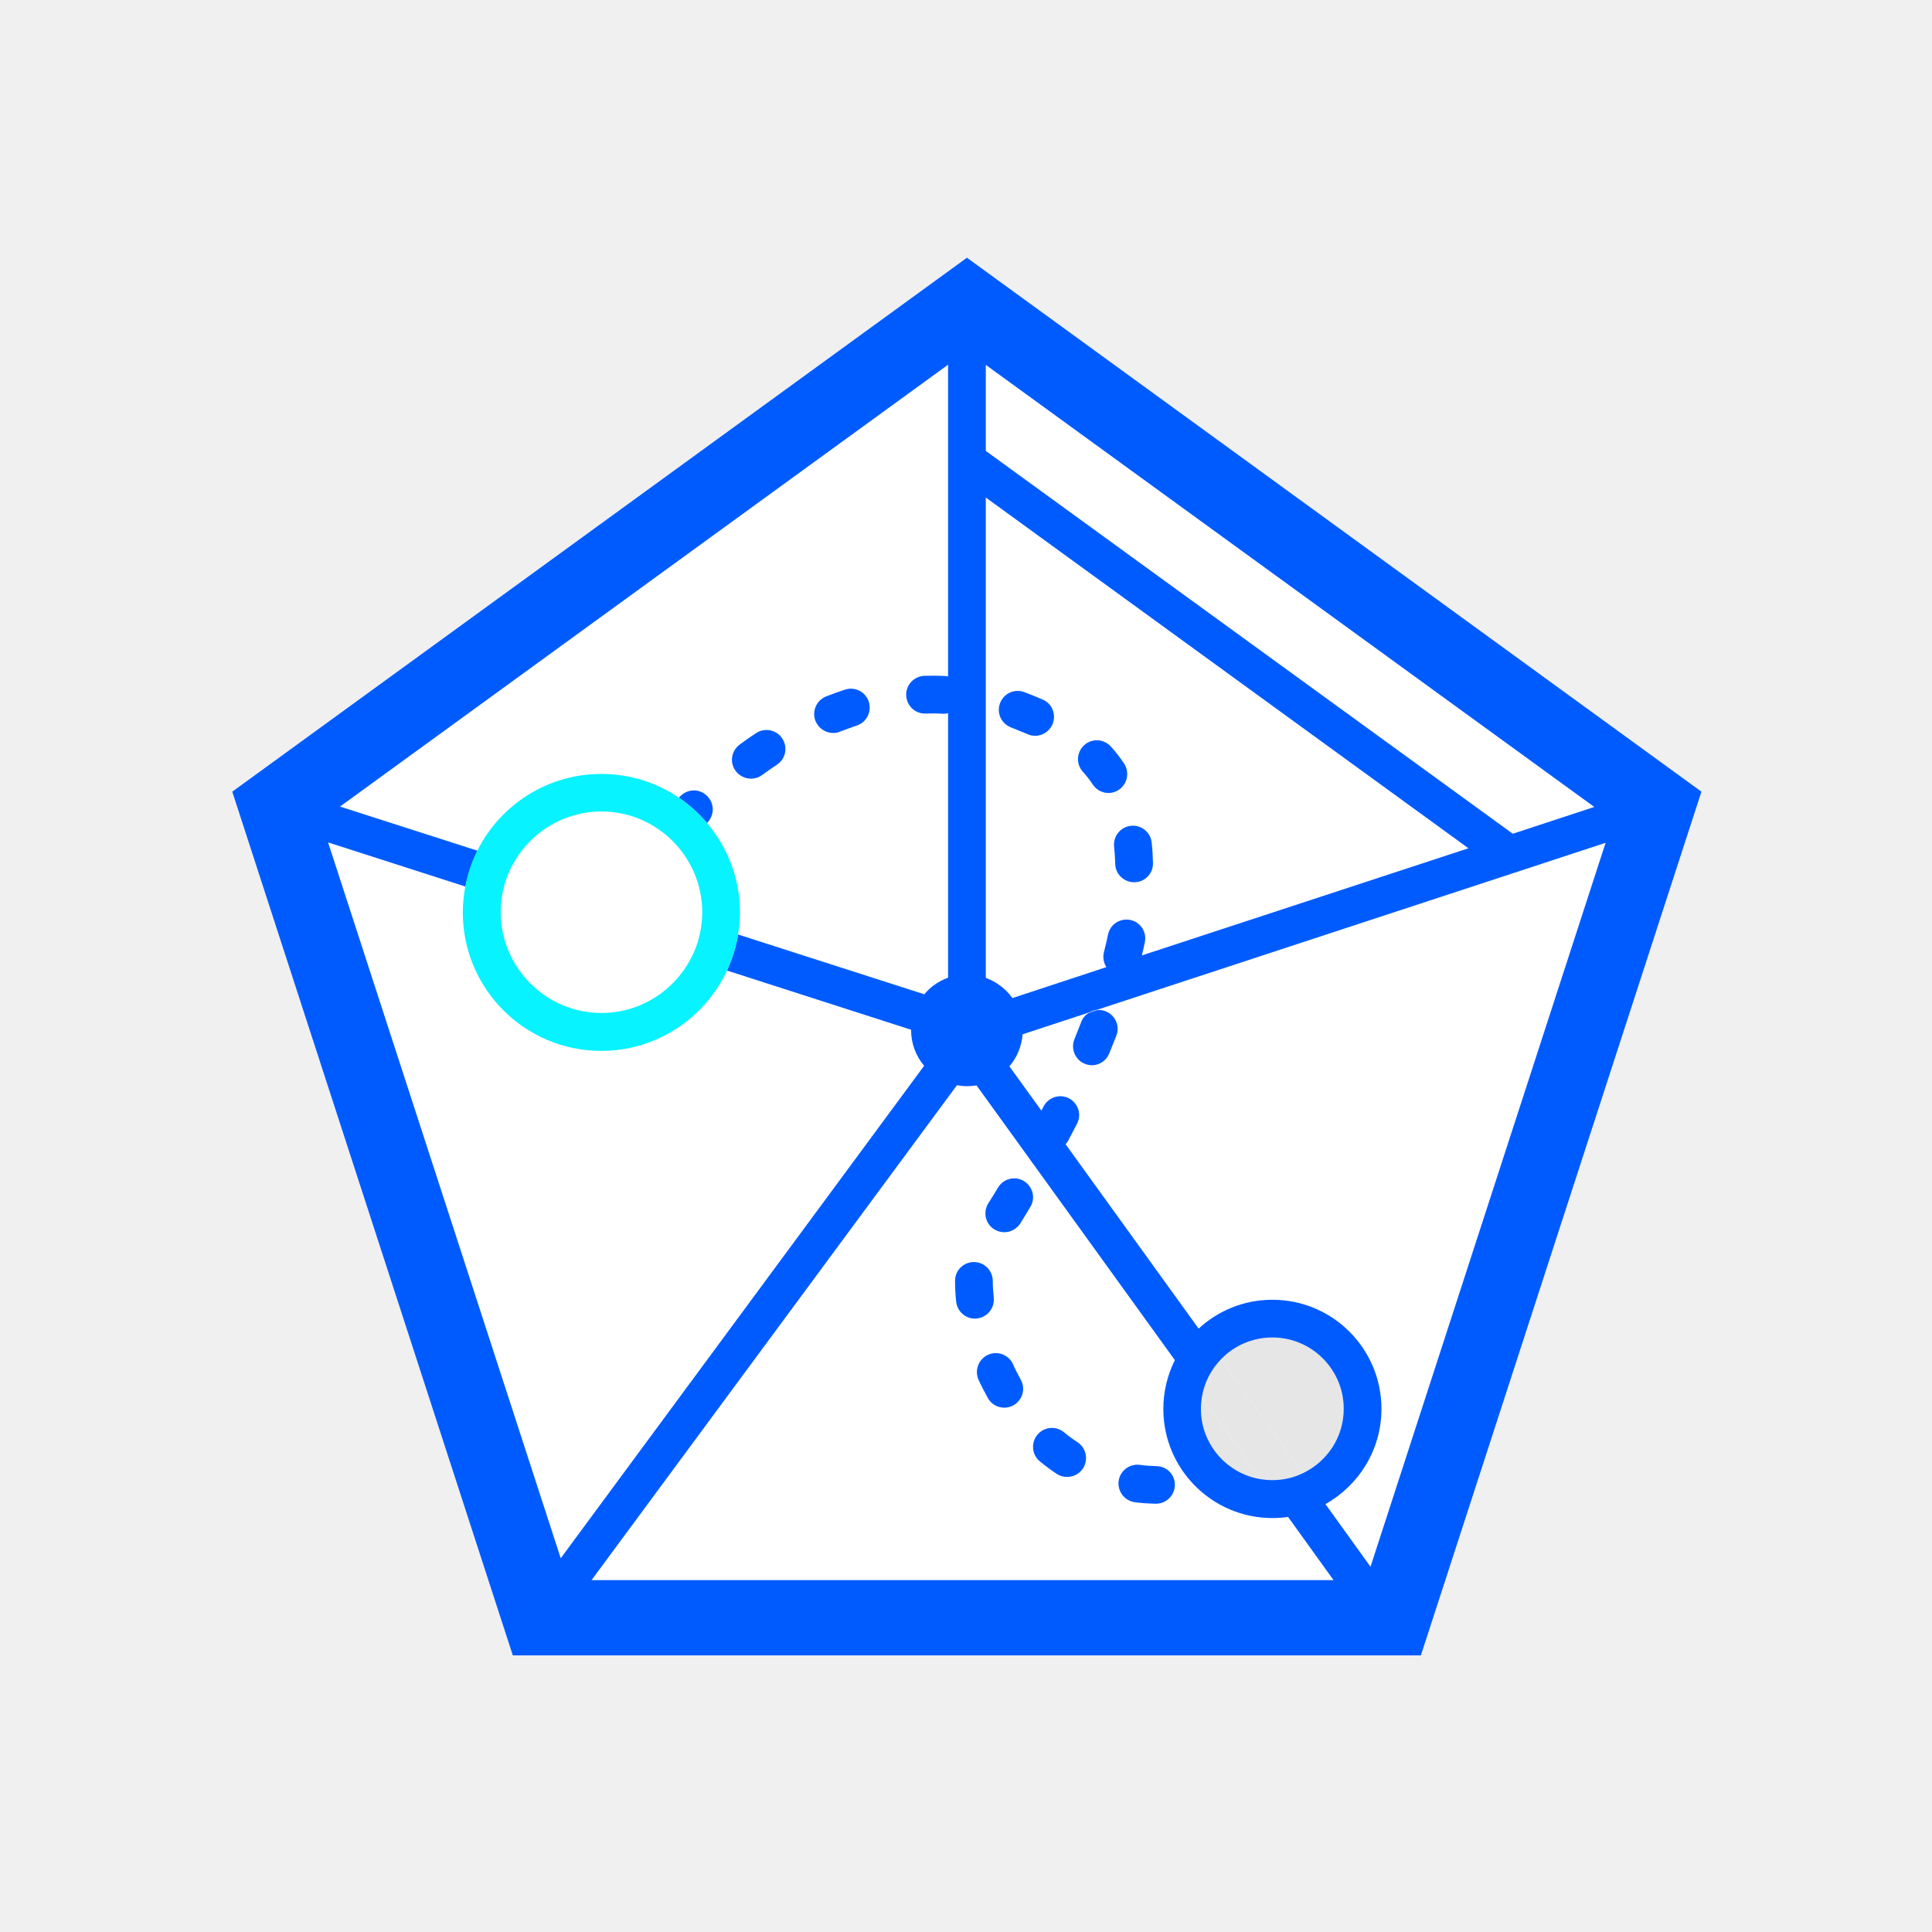
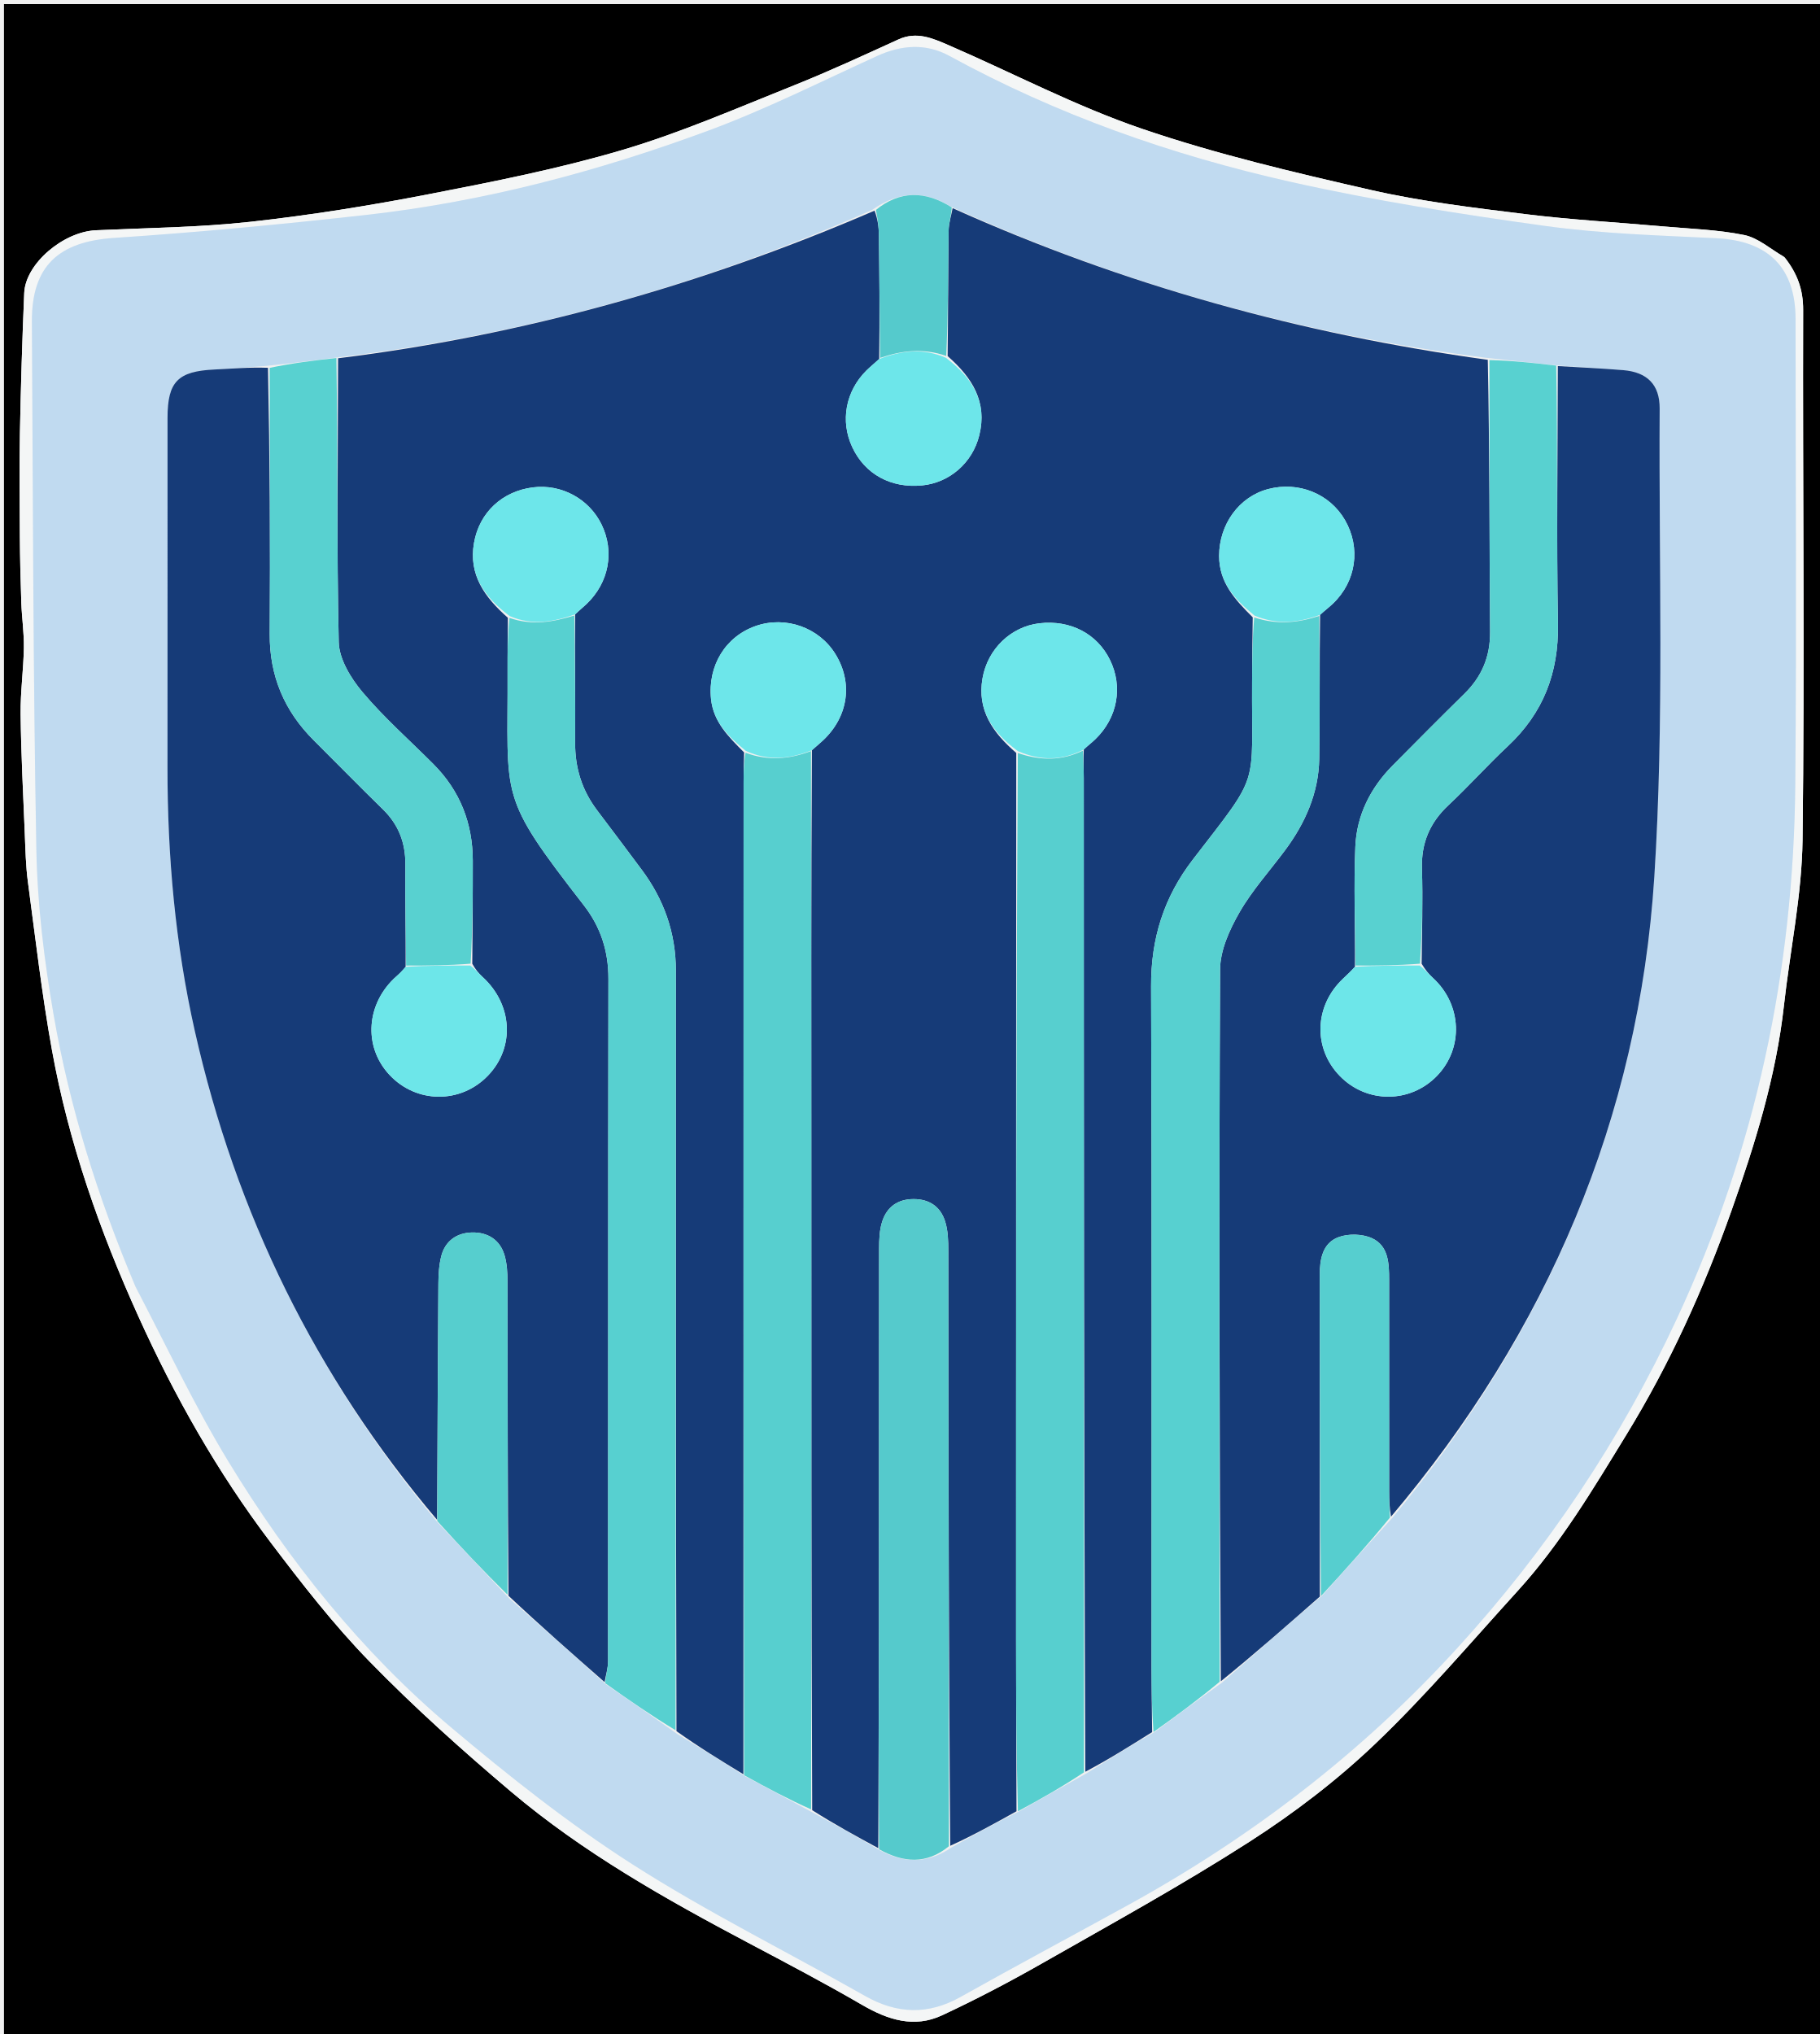
- <svg xmlns="http://www.w3.org/2000/svg" width="800px" height="800px" viewBox="0 0 1024 1024" class="icon" version="1.1">
-   <path d="M512.5 136.6l-389.4 283 148.7 457.8h481.4l148.7-457.8z" fill="#FFFFFF" />
-   <path d="M712.2 746.7c0-20.9-17-37.8-37.8-37.8-10.7 0-20.4 4.5-27.3 11.6l43.5 60.3c12.7-6.1 21.6-19.1 21.6-34.1zM636.5 746.7c0 18.8 13.8 34.4 31.7 37.3L637 740.7c-0.3 2-0.5 4-0.5 6z" fill="#E6E6E6" />
-   <path d="M690.6 780.8l-43.5-60.3c-5.2 5.4-8.8 12.4-10.1 20.2l31.2 43.3c2 0.3 4 0.5 6.1 0.5 5.9 0 11.4-1.3 16.3-3.7z" fill="#E6E6E6" />
-   <path d="M536.9 723c-2.3-5-8.3-7.2-13.3-4.9s-7.2 8.3-4.9 13.3c1.5 3.3 3.2 6.5 4.9 9.6 1.8 3.3 5.2 5.1 8.7 5.1 1.7 0 3.3-0.4 4.9-1.3 4.8-2.7 6.5-8.8 3.8-13.6-1.4-2.6-2.9-5.4-4.1-8.2zM526.7 687.7c-0.3-3-0.5-5.8-0.5-8.4v-0.3c0-5.5-4.4-10-9.9-10.1h-0.1c-5.5 0-10 4.4-10 9.9v0.5c0 3.4 0.2 7 0.6 10.7 0.6 5.1 4.9 8.9 9.9 8.9 0.4 0 0.8 0 1.1-0.1 5.6-0.6 9.5-5.6 8.9-11.1zM571.1 764.4c-2.5-1.6-4.9-3.4-7.2-5.3-4.3-3.5-10.6-2.9-14.1 1.4s-2.9 10.6 1.4 14.1c2.9 2.4 5.9 4.6 8.9 6.6 1.7 1.1 3.6 1.6 5.5 1.6 3.3 0 6.5-1.6 8.4-4.5 3-4.7 1.7-10.9-2.9-13.9zM613.1 777.1c-3-0.1-6.1-0.3-9-0.7-5.5-0.7-10.5 3.2-11.2 8.6-0.7 5.5 3.2 10.5 8.6 11.2 3.6 0.5 7.2 0.7 10.9 0.8h0.3c5.4 0 9.8-4.3 10-9.7 0.2-5.5-4.1-10.1-9.6-10.2zM542.7 626c-4.7-2.9-10.9-1.3-13.7 3.4-1.8 3-3.5 5.8-5.2 8.4-2.9 4.7-1.5 10.9 3.2 13.8 1.6 1 3.5 1.5 5.3 1.5 3.3 0 6.6-1.7 8.5-4.7 1.8-2.9 3.6-5.8 5.3-8.7 2.9-4.7 1.3-10.8-3.4-13.7zM573.1 541.6c-1.2 3-2.4 6.1-3.6 9.1-2.1 5.1 0.3 11 5.4 13.1 1.3 0.5 2.6 0.8 3.8 0.8 3.9 0 7.6-2.3 9.2-6.2 1.3-3.2 2.6-6.4 3.8-9.5 2-5.1-0.6-10.9-5.7-12.9-1.5-0.6-3-0.8-4.5-0.6l-4.2 1.4c-1.8 0.9-3.4 2.6-4.2 4.8z" fill="#005BFF" />
-   <path d="M512.5 136.6l-389.4 283 148.7 457.8h481.3l148.7-457.8-389.3-283z m10 56.8L845 427.7l-43.2 14.2L522.5 239v-45.6z m0 70.3l255.8 185.9-173.1 56.8c0.6-2.3 1.1-4.7 1.6-7 1.1-5.4-2.3-10.7-7.7-11.8s-10.7 2.3-11.8 7.7c-0.6 3-1.4 6.2-2.2 9.4-0.7 2.8-0.1 5.7 1.3 7.9L536.6 529c-3.5-4.9-8.4-8.6-14.1-10.7V263.7zM173.9 446.5l72.8 23.4c1.3-6.7 3.4-13 6.4-19l-72.9-23.4 322.3-234.2v165.2c-0.6-0.1-1.1-0.2-1.7-0.2-3.6-0.2-7.2-0.2-10.8-0.1-5.5 0.2-9.9 4.8-9.7 10.3 0.2 5.5 4.7 9.9 10.3 9.7 3.1-0.1 6.2-0.1 9.2 0.1h0.5c0.8 0 1.5-0.1 2.2-0.3v140.2c-5 1.8-9.3 4.8-12.6 8.8l-98.7-31.7c-1.1 6.7-3.1 13.1-5.9 19.1l97.6 31.4v0.2c0 7.2 2.6 13.8 6.9 18.9l-192.6 261-123.3-379.4z m139.7 390.9l193.6-262.2c1.7 0.3 3.5 0.5 5.3 0.5 1.7 0 3.4-0.2 5.1-0.4l105.1 145.6c-3.9 7.8-6.1 16.6-6.1 25.9 0 31.9 25.9 57.8 57.8 57.8 2.8 0 5.6-0.2 8.3-0.6l24.1 33.5H313.6z m322.9-90.7c0-2 0.2-4 0.5-6 1.2-7.8 4.9-14.8 10.1-20.2 6.9-7.2 16.6-11.6 27.3-11.6 20.9 0 37.8 17 37.8 37.8 0 15-8.8 28-21.6 34.1-4.9 2.4-10.4 3.7-16.3 3.7-2.1 0-4.1-0.2-6.1-0.5-17.9-2.9-31.7-18.5-31.7-37.3z m89.9 83.7l-23.9-33.2c17.7-9.9 29.7-28.8 29.7-50.5 0-31.9-25.9-57.8-57.8-57.8-15.1 0-28.8 5.8-39.1 15.3l-70.5-97.7c0.5-0.6 1-1.3 1.4-2 1.6-3 3.2-6.1 4.7-9 2.5-4.9 0.5-10.9-4.4-13.4s-10.9-0.5-13.4 4.4c-0.4 0.7-0.8 1.5-1.1 2.2l-17-23.5c4-4.7 6.5-10.6 7-17l35.3-11.6c1.3-0.8 2.7-1.3 4.2-1.4L851 446.7 726.4 830.4z" fill="#005BFF" />
-   <path d="M360.6 422l-0.8 0.8c5.6 3.8 10.6 8.3 14.9 13.4l0.3-0.3c3.8-4 3.7-10.3-0.3-14.1-3.9-3.9-10.2-3.8-14.1 0.2zM590.5 448.8c0.3 2.9 0.5 6 0.6 9.1 0.1 5.4 4.6 9.7 10 9.7h0.3c5.5-0.1 9.9-4.7 9.7-10.3-0.1-3.7-0.3-7.3-0.7-10.8-0.6-5.5-5.6-9.4-11-8.8-5.6 0.6-9.5 5.6-8.9 11.1zM398 412.7c2 0 4.1-0.6 5.9-1.9 2.6-1.9 5.2-3.7 7.9-5.5 4.6-3 5.9-9.2 2.8-13.9-3-4.6-9.3-5.9-13.9-2.8-2.9 1.9-5.8 3.9-8.6 6-4.5 3.3-5.5 9.5-2.2 14 2 2.7 5.1 4.1 8.1 4.1zM544.6 389.1c1.3 0.6 2.7 0.9 4 0.9 3.8 0 7.5-2.2 9.2-6 2.2-5.1 0-11-5.1-13.2-3.3-1.4-6.6-2.8-9.9-4-5.2-1.9-10.9 0.8-12.8 6-1.9 5.2 0.8 10.9 6 12.8 2.8 1.1 5.7 2.3 8.6 3.5zM579.2 415.8c1.9 2.9 5.1 4.5 8.3 4.5 1.9 0 3.8-0.5 5.5-1.7 4.6-3.1 5.8-9.3 2.8-13.9-2.1-3.1-4.4-6.2-7-9-3.7-4.1-10-4.5-14.1-0.8s-4.5 10-0.8 14.1c1.9 2.1 3.7 4.4 5.3 6.8zM441.6 388.5c1.2 0 2.4-0.2 3.6-0.7 2.9-1.1 5.9-2.2 8.8-3.2 5.3-1.7 8.1-7.3 6.5-12.6-1.7-5.3-7.3-8.2-12.6-6.5-3.3 1.1-6.7 2.3-10 3.6-5.1 2-7.7 7.8-5.7 13 1.7 4 5.4 6.4 9.4 6.4zM577.3 536.6l4.2-1.4c-1.5 0.2-2.9 0.6-4.2 1.4z" fill="#005BFF" />
-   <path d="M372.2 483.6c0-29.4-24-53.4-53.4-53.4-19.8 0-37.1 10.9-46.4 27l99.5 32c0.2-1.9 0.3-3.7 0.3-5.6zM265.4 483.6c0 29.4 24 53.4 53.4 53.4 20.5 0 38.4-11.7 47.3-28.7l-100.2-32.2c-0.3 2.4-0.5 4.9-0.5 7.5z" fill="#FFFFFF" />
-   <path d="M366.1 508.3c3.1-5.8 5.1-12.3 5.8-19.1l-99.5-32c-3.3 5.7-5.5 12.1-6.5 18.9l100.2 32.2z" fill="#FFFFFF" />
-   <path d="M374.7 436.2c-4.3-5.1-9.3-9.6-14.9-13.4-11.7-8-25.9-12.6-41.1-12.6-28.7 0-53.7 16.6-65.7 40.7-3 5.9-5.1 12.3-6.4 19-0.8 4.4-1.3 9-1.3 13.7 0 40.5 32.9 73.4 73.4 73.4 29.4 0 54.9-17.4 66.6-42.5 2.8-6 4.8-12.4 5.9-19.1 0.6-3.8 1-7.8 1-11.8 0-18.1-6.6-34.6-17.5-47.4z m-2.8 52.9c-0.7 6.8-2.7 13.3-5.8 19.1-8.9 17-26.8 28.7-47.3 28.7-29.4 0-53.4-24-53.4-53.4 0-2.6 0.2-5.1 0.5-7.5 1-6.8 3.2-13.2 6.5-18.9 9.2-16.1 26.5-27 46.4-27 29.4 0 53.4 24 53.4 53.4 0 2-0.1 3.8-0.3 5.6z" fill="#06F3FF" />
+ <svg xmlns="http://www.w3.org/2000/svg" version="1.1" id="Layer_1" x="0px" y="0px" width="100%" viewBox="0 0 458 512" enable-background="new 0 0 458 512" xml:space="preserve">
+   <path fill="#000000" opacity="1" stroke="none" d=" M1,151   C1,100.679 1,50.859 1,1.019   C153.615,1.019 306.229,1.019 458.922,1.019   C458.922,171.571 458.922,342.141 458.922,512.856   C306.333,512.856 153.667,512.856 1,512.856   C1,392.438 1,271.969 1,151  M448.985,64.578   C445.69,62.705 442.588,59.883 439.057,59.162   C432.378,57.799 425.457,57.601 418.629,56.992   C407.043,55.959 395.409,55.322 383.873,53.893   C370.864,52.283 357.772,50.724 345.021,47.808   C325.656,43.38 306.209,38.812 287.443,32.407   C270.757,26.712 254.976,18.379 238.735,11.349   C234.784,9.639 230.744,7.842 226.192,9.913   C217.477,13.878 208.784,17.924 199.897,21.47   C185.616,27.168 171.447,33.373 156.746,37.725   C140.741,42.464 124.258,45.723 107.843,48.902   C93.033,51.77 78.089,54.174 63.099,55.824   C50.195,57.245 37.146,57.37 24.156,57.961   C15.902,58.337 6.41,66.368 6.097,73.752   C5.598,85.486 5.241,97.228 5.014,108.97   C4.847,117.631 4.938,126.298 4.997,134.961   C5.035,140.564 5.166,146.167 5.365,151.766   C5.499,155.538 6.07,159.308 6.007,163.072   C5.914,168.651 5.118,174.228 5.187,179.799   C5.31,189.79 5.825,199.778 6.236,209.764   C6.404,213.846 6.485,217.954 7.024,221.994   C8.911,236.128 10.543,250.318 13.079,264.34   C17.288,287.623 25.088,309.831 34.83,331.357   C43.93,351.465 54.758,370.613 68.085,388.212   C75.935,398.578 83.961,408.943 93.014,418.229   C104.248,429.753 116.294,440.556 128.591,450.959   C146.749,466.32 167.397,477.961 188.348,489.05   C197.983,494.15 207.641,499.227 217.063,504.702   C223.528,508.457 230.133,510.567 237.134,507.299   C245.691,503.306 254.084,498.908 262.291,494.232   C279.836,484.237 297.564,474.495 314.539,463.592   C325.783,456.37 336.602,448.103 346.254,438.883   C358.898,426.807 370.277,413.397 382.064,400.436   C392.87,388.555 401.007,374.843 409.375,361.197   C420.331,343.333 428.888,324.415 435.83,304.818   C441.766,288.061 447.075,271.003 449.055,253.152   C450.598,239.24 453.571,225.364 453.745,211.445   C454.298,166.971 453.759,122.483 453.895,78.002   C453.91,72.938 452.475,68.87 448.985,64.578  z" />
+   <path fill="#F4F6F6" opacity="1" stroke="none" d=" M449.28,64.805   C452.475,68.87 453.91,72.938 453.895,78.002   C453.759,122.483 454.298,166.971 453.745,211.445   C453.571,225.364 450.598,239.24 449.055,253.152   C447.075,271.003 441.766,288.061 435.83,304.818   C428.888,324.415 420.331,343.333 409.375,361.197   C401.007,374.843 392.87,388.555 382.064,400.436   C370.277,413.397 358.898,426.807 346.254,438.883   C336.602,448.103 325.783,456.37 314.539,463.592   C297.564,474.495 279.836,484.237 262.291,494.232   C254.084,498.908 245.691,503.306 237.134,507.299   C230.133,510.567 223.528,508.457 217.063,504.702   C207.641,499.227 197.983,494.15 188.348,489.05   C167.397,477.961 146.749,466.32 128.591,450.959   C116.294,440.556 104.248,429.753 93.014,418.229   C83.961,408.943 75.935,398.578 68.085,388.212   C54.758,370.613 43.93,351.465 34.83,331.357   C25.088,309.831 17.288,287.623 13.079,264.34   C10.543,250.318 8.911,236.128 7.024,221.994   C6.485,217.954 6.404,213.846 6.236,209.764   C5.825,199.778 5.31,189.79 5.187,179.799   C5.118,174.228 5.914,168.651 6.007,163.072   C6.07,159.308 5.499,155.538 5.365,151.766   C5.166,146.167 5.035,140.564 4.997,134.961   C4.938,126.298 4.847,117.631 5.014,108.97   C5.241,97.228 5.598,85.486 6.097,73.752   C6.41,66.368 15.902,58.337 24.156,57.961   C37.146,57.37 50.195,57.245 63.099,55.824   C78.089,54.174 93.033,51.77 107.843,48.902   C124.258,45.723 140.741,42.464 156.746,37.725   C171.447,33.373 185.616,27.168 199.897,21.47   C208.784,17.924 217.477,13.878 226.192,9.913   C230.744,7.842 234.784,9.639 238.735,11.349   C254.976,18.379 270.757,26.712 287.443,32.407   C306.209,38.812 325.656,43.38 345.021,47.808   C357.772,50.724 370.864,52.283 383.873,53.893   C395.409,55.322 407.043,55.959 418.629,56.992   C425.457,57.601 432.378,57.799 439.057,59.162   C442.588,59.883 445.69,62.705 449.28,64.805  M34.197,324.21   C41.885,338.757 48.885,353.721 57.412,367.759   C72.668,392.874 90.955,415.78 113.491,434.771   C128.057,447.045 143.108,458.988 159.122,469.237   C177.995,481.317 198.191,491.323 217.715,502.399   C225.825,507 233.627,507.257 241.829,502.655   C255.754,494.842 269.839,487.312 283.832,479.619   C314.948,462.512 342.74,441.232 366.761,414.929   C389.487,390.044 407.906,362.462 422.119,331.927   C441.994,289.229 451.523,244.259 451.919,197.335   C452.249,158.339 451.991,119.338 451.986,80.339   C451.984,67.342 445.105,60.605 432.053,59.965   C417.648,59.259 403.158,58.842 388.904,56.864   C367.435,53.885 345.949,50.509 324.816,45.76   C294.898,39.037 266.058,28.885 239.011,14.086   C233.077,10.839 226.938,11.291 220.774,14.099   C206.721,20.503 192.869,27.493 178.415,32.839   C150.492,43.168 121.757,50.8 92.083,54.11   C71.019,56.459 49.901,58.486 28.755,59.883   C14.751,60.809 7.941,66.955 8.028,81.017   C8.302,125.314 8.333,169.616 9.153,213.903   C9.409,227.761 11.121,241.708 13.485,255.386   C17.542,278.855 24.661,301.529 34.197,324.21  z" />
+   <path fill="#C0DAF0" opacity="1" stroke="none" d=" M34.096,323.842   C24.661,301.529 17.542,278.855 13.485,255.386   C11.121,241.708 9.409,227.761 9.153,213.903   C8.333,169.616 8.302,125.314 8.028,81.017   C7.941,66.955 14.751,60.809 28.755,59.883   C49.901,58.486 71.019,56.459 92.083,54.11   C121.757,50.8 150.492,43.168 178.415,32.839   C192.869,27.493 206.721,20.503 220.774,14.099   C226.938,11.291 233.077,10.839 239.011,14.086   C266.058,28.885 294.898,39.037 324.816,45.76   C345.949,50.509 367.435,53.885 388.904,56.864   C403.158,58.842 417.648,59.259 432.053,59.965   C445.105,60.605 451.984,67.342 451.986,80.339   C451.991,119.338 452.249,158.339 451.919,197.335   C451.523,244.259 441.994,289.229 422.119,331.927   C407.906,362.462 389.487,390.044 366.761,414.929   C342.74,441.232 314.948,462.512 283.832,479.619   C269.839,487.312 255.754,494.842 241.829,502.655   C233.627,507.257 225.825,507 217.715,502.399   C198.191,491.323 177.995,481.317 159.122,469.237   C143.108,458.988 128.057,447.045 113.491,434.771   C90.955,415.78 72.668,392.874 57.412,367.759   C48.885,353.721 41.885,338.757 34.096,323.842  M374.058,90.06   C327.46,84.086 282.669,71.676 239.348,52.011   C232.853,47.946 226.463,47.975 219.498,52.862   C176.518,71.843 131.756,84.404 84.234,90.058   C78.775,90.755 73.315,91.452 67.004,92.102   C62.688,92.41 58.376,92.809 54.055,93.007   C44.787,93.432 42.175,96.037 42.171,105.176   C42.161,134.492 42.188,163.808 42.161,193.123   C42.14,215.502 44.12,237.674 49.04,259.532   C59.385,305.491 79.517,346.612 110.108,383.182   C115.988,389.419 121.869,395.656 128.225,402.402   C136.214,409.409 144.202,416.417 152.469,423.943   C158.313,427.96 164.156,431.978 170.47,436.476   C176.021,439.857 181.573,443.238 187.494,447.094   C193.043,450.035 198.593,452.976 204.688,456.323   C210.151,459.286 215.614,462.25 221.491,465.776   C227.408,468.922 233.239,469.349 239.611,464.989   C245.033,461.971 250.455,458.954 256.603,455.918   C262.025,452.827 267.447,449.736 273.572,446.348   C279.054,442.901 284.537,439.455 290.714,435.933   C296.156,431.884 301.599,427.836 307.634,423.533   C315.834,416.319 324.034,409.105 332.802,401.646   C338.523,395.27 344.243,388.893 350.507,382.048   C389.473,335.219 412.537,281.452 416.43,220.737   C418.942,181.569 417.542,142.147 417.778,102.838   C417.815,96.807 414.616,93.664 408.587,93.17   C403.115,92.721 397.626,92.482 391.331,91.915   C385.85,91.339 380.37,90.763 374.058,90.06  z" />
+   <path fill="#163B78" opacity="1" stroke="none" d=" M110.035,382.578   C79.517,346.612 59.385,305.491 49.04,259.532   C44.12,237.674 42.14,215.502 42.161,193.123   C42.188,163.808 42.161,134.492 42.171,105.176   C42.175,96.037 44.787,93.432 54.055,93.007   C58.376,92.809 62.688,92.41 67.454,92.583   C67.916,115.222 68.038,137.381 67.894,159.538   C67.825,170.161 71.571,178.992 79.026,186.404   C84.816,192.159 90.517,198.005 96.36,203.704   C100.299,207.545 102.076,212.094 102.037,217.579   C101.976,226.069 102.152,234.561 102.107,243.373   C101.273,244.369 100.579,245.066 99.842,245.714   C92.161,252.47 91.351,263.37 98.005,270.531   C104.781,277.824 115.982,277.915 122.854,270.733   C129.666,263.613 129.05,252.85 121.462,245.908   C120.503,245.03 119.677,244.007 118.88,242.587   C118.987,233.63 119.031,225.137 119.013,216.644   C118.993,207.222 115.803,199.063 109.116,192.354   C103.121,186.338 96.701,180.684 91.249,174.212   C88.317,170.731 85.366,165.904 85.27,161.62   C84.734,137.82 85.072,114 85.11,90.187   C131.756,84.404 176.518,71.843 220.145,53.026   C220.946,55.166 221.208,57.141 221.234,59.12   C221.37,69.445 221.446,79.77 221.31,90.367   C220.078,91.514 219.026,92.34 218.085,93.276   C212.834,98.504 211.469,106.006 214.538,112.569   C217.716,119.364 224.253,122.947 232.095,122.191   C238.98,121.527 244.802,116.539 246.514,109.551   C248.571,101.156 244.757,95.083 238.544,89.635   C238.676,78.797 238.661,68.424 238.794,58.052   C238.819,56.164 239.451,54.285 239.802,52.402   C282.669,71.676 327.46,84.086 374.509,90.576   C374.983,113.745 374.911,136.399 375.088,159.051   C375.136,165.323 372.994,170.339 368.597,174.652   C362.533,180.6 356.557,186.639 350.577,192.673   C344.969,198.331 341.512,205.21 341.172,213.092   C340.743,223.059 341.159,233.063 341.071,243.366   C339.965,244.582 338.994,245.477 338.036,246.385   C330.814,253.234 330.485,263.898 337.278,270.866   C344.063,277.828 355.053,277.779 361.781,270.758   C368.451,263.798 367.99,252.909 360.773,246.234   C359.706,245.246 358.769,244.116 357.859,242.588   C357.964,234.295 358.178,226.46 357.938,218.64   C357.739,212.182 359.934,207.059 364.629,202.668   C369.735,197.892 374.404,192.648 379.511,187.874   C388.465,179.506 392.383,169.417 392.172,157.107   C391.802,135.461 392.116,113.803 392.144,92.15   C397.626,92.482 403.115,92.721 408.587,93.17   C414.616,93.664 417.815,96.807 417.778,102.838   C417.542,142.147 418.942,181.569 416.43,220.737   C412.537,281.452 389.473,335.219 350.148,381.779   C349.752,379.514 349.684,377.518 349.684,375.523   C349.675,357.717 349.681,339.912 349.676,322.107   C349.675,318.019 349.52,313.594 345.374,311.688   C342.981,310.587 339.441,310.491 336.959,311.409   C332.897,312.911 332.208,316.971 332.212,321.019   C332.238,347.977 332.23,374.934 332.233,401.891   C324.034,409.105 315.834,416.319 307.313,423.208   C306.967,363.255 306.829,303.628 307.13,244.003   C307.154,239.193 309.514,234.013 311.99,229.695   C315.196,224.104 319.631,219.221 323.501,214.007   C328.577,207.167 331.938,199.589 332.085,190.994   C332.289,179.008 332.113,167.016 332.301,154.766   C333.518,153.65 334.586,152.847 335.544,151.93   C341.399,146.324 342.596,137.913 338.567,130.92   C334.736,124.272 326.867,121.094 319.221,123.107   C311.893,125.036 306.9,131.989 306.882,139.896   C306.866,146.611 310.836,150.91 315.342,155.393   C315.232,161.184 315.214,166.51 315.18,171.835   C315.007,198.885 317.497,193.996 300.292,216.332   C292.962,225.848 289.709,236.241 289.756,248.265   C289.979,305.356 289.851,362.448 289.863,419.539   C289.864,425.029 289.964,430.519 290.019,436.009   C284.537,439.455 279.054,442.901 273.208,445.979   C272.838,362.379 272.832,279.148 272.814,195.917   C272.814,193.59 272.684,191.264 272.82,188.655   C273.913,187.624 274.845,186.923 275.679,186.121   C281.306,180.715 282.745,172.892 279.393,166.084   C276.147,159.492 269.413,156 261.664,156.891   C254.55,157.708 248.613,163.294 247.32,170.755   C245.933,178.751 249.866,184.424 255.815,189.527   C255.77,264.309 255.759,338.629 255.766,412.948   C255.767,427.277 255.838,441.607 255.876,455.936   C250.455,458.954 245.033,461.971 239.204,464.621   C238.78,414.457 238.773,364.66 238.715,314.863   C238.712,312.392 238.647,309.798 237.92,307.477   C236.775,303.816 234.031,301.839 230.013,301.832   C225.997,301.825 223.271,303.796 222.079,307.446   C221.375,309.601 221.29,312.027 221.286,314.332   C221.239,345.643 221.275,376.953 221.247,408.264   C221.229,427.247 221.136,446.23 221.077,465.213   C215.614,462.25 210.151,459.286 204.448,455.658   C204.219,401.006 204.243,347.019 204.234,293.033   C204.229,258.376 204.175,223.719 204.381,188.835   C205.492,187.846 206.394,187.114 207.234,186.317   C213.57,180.308 214.75,171.84 210.277,164.613   C206.145,157.938 197.749,154.975 190.28,157.556   C182.619,160.204 178.125,167.566 178.984,175.95   C179.576,181.727 183.333,185.416 187.31,189.405   C187.22,192.203 187.18,194.534 187.179,196.864   C187.159,280.116 187.142,363.368 187.124,446.62   C181.573,443.238 176.021,439.857 170.285,435.769   C170.108,371.482 170.113,307.901 170.131,244.32   C170.134,234.827 167.126,226.378 161.46,218.822   C157.768,213.898 154.106,208.95 150.376,204.055   C146.498,198.967 144.722,193.298 144.776,186.868   C144.866,176.223 144.655,165.576 144.776,154.644   C145.861,153.598 146.775,152.874 147.616,152.073   C153.286,146.673 154.759,138.838 151.413,131.994   C148.262,125.551 141.295,121.789 134.167,122.68   C126.467,123.643 120.648,128.983 119.315,136.671   C117.922,144.705 121.986,150.341 127.843,155.505   C127.78,160.297 127.747,164.625 127.767,168.953   C127.919,201.444 125.181,199.832 146.955,227.878   C151.194,233.339 153.165,239.391 153.153,246.381   C153.053,303.647 153.106,360.914 153.06,418.18   C153.059,419.928 152.493,421.676 152.191,423.424   C144.202,416.417 136.214,409.409 128.004,401.693   C127.782,374.832 127.795,348.68 127.749,322.528   C127.745,320.388 127.62,318.17 127.05,316.128   C125.918,312.066 122.754,310.143 118.774,310.239   C114.992,310.329 112.048,312.36 111.069,316.216   C110.504,318.44 110.367,320.819 110.35,323.13   C110.204,342.946 110.13,362.762 110.035,382.578  z" />
+   <path fill="#57D0D0" opacity="1" stroke="none" d=" M152.33,423.683   C152.493,421.676 153.059,419.928 153.06,418.18   C153.106,360.914 153.053,303.647 153.153,246.381   C153.165,239.391 151.194,233.339 146.955,227.878   C125.181,199.832 127.919,201.444 127.767,168.953   C127.747,164.625 127.78,160.297 128.238,155.536   C134.009,157.548 139.293,156.548 144.57,154.929   C144.655,165.576 144.866,176.223 144.776,186.868   C144.722,193.298 146.498,198.967 150.376,204.055   C154.106,208.95 157.768,213.898 161.46,218.822   C167.126,226.378 170.134,234.827 170.131,244.32   C170.113,307.901 170.108,371.482 170.049,435.529   C164.156,431.978 158.313,427.96 152.33,423.683  z" />
+   <path fill="#57D0D0" opacity="1" stroke="none" d=" M290.366,435.971   C289.964,430.519 289.864,425.029 289.863,419.539   C289.851,362.448 289.979,305.356 289.756,248.265   C289.709,236.241 292.962,225.848 300.292,216.332   C317.497,193.996 315.007,198.885 315.18,171.835   C315.214,166.51 315.232,161.184 315.712,155.421   C321.471,157.332 326.784,156.789 332.1,155.026   C332.113,167.016 332.289,179.008 332.085,190.994   C331.938,199.589 328.577,207.167 323.501,214.007   C319.631,219.221 315.196,224.104 311.99,229.695   C309.514,234.013 307.154,239.193 307.13,244.003   C306.829,303.628 306.967,363.255 307.016,423.335   C301.599,427.836 296.156,431.884 290.366,435.971  z" />
+   <path fill="#57CFCF" opacity="1" stroke="none" d=" M187.309,446.857   C187.142,363.368 187.159,280.116 187.179,196.864   C187.18,194.534 187.22,192.203 187.67,189.481   C193.451,191.63 198.798,191.07 204.142,189.062   C204.175,223.719 204.229,258.376 204.234,293.033   C204.243,347.019 204.219,401.006 204.175,455.455   C198.593,452.976 193.043,450.035 187.309,446.857  z" />
+   <path fill="#57CFCF" opacity="1" stroke="none" d=" M256.239,455.927   C255.838,441.607 255.767,427.277 255.766,412.948   C255.759,338.629 255.77,264.309 256.212,189.551   C261.998,191.541 267.32,191.519 272.614,188.938   C272.684,191.264 272.814,193.59 272.814,195.917   C272.832,279.148 272.838,362.379 272.857,446.127   C267.447,449.736 262.025,452.827 256.239,455.927  z" />
+   <path fill="#55CACC" opacity="1" stroke="none" d=" M221.284,465.495   C221.136,446.23 221.229,427.247 221.247,408.264   C221.275,376.953 221.239,345.643 221.286,314.332   C221.29,312.027 221.375,309.601 222.079,307.446   C223.271,303.796 225.997,301.825 230.013,301.832   C234.031,301.839 236.775,303.816 237.92,307.477   C238.647,309.798 238.712,312.392 238.715,314.863   C238.773,364.66 238.78,414.457 238.86,464.735   C233.239,469.349 227.408,468.922 221.284,465.495  z" />
+   <path fill="#58D1D0" opacity="1" stroke="none" d=" M391.737,92.033   C392.116,113.803 391.802,135.461 392.172,157.107   C392.383,169.417 388.465,179.506 379.511,187.874   C374.404,192.648 369.735,197.892 364.629,202.668   C359.934,207.059 357.739,212.182 357.938,218.64   C358.178,226.46 357.964,234.295 357.45,242.576   C351.706,243.036 346.458,243.043 341.211,243.05   C341.159,233.063 340.743,223.059 341.172,213.092   C341.512,205.21 344.969,198.331 350.577,192.673   C356.557,186.639 362.533,180.6 368.597,174.652   C372.994,170.339 375.136,165.323 375.088,159.051   C374.911,136.399 374.983,113.745 374.925,90.639   C380.37,90.763 385.85,91.339 391.737,92.033  z" />
+   <path fill="#58D1D0" opacity="1" stroke="none" d=" M102.227,243.052   C102.152,234.561 101.976,226.069 102.037,217.579   C102.076,212.094 100.299,207.545 96.36,203.704   C90.517,198.005 84.816,192.159 79.026,186.404   C71.571,178.992 67.825,170.161 67.894,159.538   C68.038,137.381 67.916,115.222 67.88,92.607   C73.315,91.452 78.775,90.755 84.672,90.122   C85.072,114 84.734,137.82 85.27,161.62   C85.366,165.904 88.317,170.731 91.249,174.212   C96.701,180.684 103.121,186.338 109.116,192.354   C115.803,199.063 118.993,207.222 119.013,216.644   C119.031,225.137 118.987,233.63 118.469,242.575   C112.721,243.036 107.474,243.044 102.227,243.052  z" />
+   <path fill="#56CECF" opacity="1" stroke="none" d=" M332.518,401.769   C332.23,374.934 332.238,347.977 332.212,321.019   C332.208,316.971 332.897,312.911 336.959,311.409   C339.441,310.491 342.981,310.587 345.374,311.688   C349.52,313.594 349.675,318.019 349.676,322.107   C349.681,339.912 349.675,357.717 349.684,375.523   C349.684,377.518 349.752,379.514 349.876,382.013   C344.243,388.893 338.523,395.27 332.518,401.769  z" />
+   <path fill="#56CECE" opacity="1" stroke="none" d=" M110.071,382.88   C110.13,362.762 110.204,342.946 110.35,323.13   C110.367,320.819 110.504,318.44 111.069,316.216   C112.048,312.36 114.992,310.329 118.774,310.239   C122.754,310.143 125.918,312.066 127.05,316.128   C127.62,318.17 127.745,320.388 127.749,322.528   C127.795,348.68 127.782,374.832 127.767,401.438   C121.869,395.656 115.988,389.419 110.071,382.88  z" />
+   <path fill="#55CACC" opacity="1" stroke="none" d=" M221.543,90.096   C221.446,79.77 221.37,69.445 221.234,59.12   C221.208,57.141 220.946,55.166 220.491,52.847   C226.463,47.975 232.853,47.946 239.575,52.206   C239.451,54.285 238.819,56.164 238.794,58.052   C238.661,68.424 238.676,78.797 238.187,89.593   C232.325,87.553 226.931,88.244 221.543,90.096  z" />
+   <path fill="#6DE6E9" opacity="1" stroke="none" d=" M102.107,243.373   C107.474,243.044 112.721,243.036 118.379,243.039   C119.677,244.007 120.503,245.03 121.462,245.908   C129.05,252.85 129.666,263.613 122.854,270.733   C115.982,277.915 104.781,277.824 98.005,270.531   C91.351,263.37 92.161,252.47 99.842,245.714   C100.579,245.066 101.273,244.369 102.107,243.373  z" />
+   <path fill="#6DE6E9" opacity="1" stroke="none" d=" M341.071,243.366   C346.458,243.043 351.706,243.036 357.363,243.04   C358.769,244.116 359.706,245.246 360.773,246.234   C367.99,252.909 368.451,263.798 361.781,270.758   C355.053,277.779 344.063,277.828 337.278,270.866   C330.485,263.898 330.814,253.234 338.036,246.385   C338.994,245.477 339.965,244.582 341.071,243.366  z" />
+   <path fill="#6DE6EA" opacity="1" stroke="none" d=" M221.31,90.367   C226.931,88.244 232.325,87.553 238.091,90.057   C244.757,95.083 248.571,101.156 246.514,109.551   C244.802,116.539 238.98,121.527 232.095,122.191   C224.253,122.947 217.716,119.364 214.538,112.569   C211.469,106.006 212.834,98.504 218.085,93.276   C219.026,92.34 220.078,91.514 221.31,90.367  z" />
+   <path fill="#6DE6EA" opacity="1" stroke="none" d=" M272.82,188.655   C267.32,191.519 261.998,191.541 256.252,189.088   C249.866,184.424 245.933,178.751 247.32,170.755   C248.613,163.294 254.55,157.708 261.664,156.891   C269.413,156 276.147,159.492 279.393,166.084   C282.745,172.892 281.306,180.715 275.679,186.121   C274.845,186.923 273.913,187.624 272.82,188.655  z" />
+   <path fill="#6DE6EA" opacity="1" stroke="none" d=" M204.381,188.835   C198.798,191.07 193.451,191.63 187.739,189.014   C183.333,185.416 179.576,181.727 178.984,175.95   C178.125,167.566 182.619,160.204 190.28,157.556   C197.749,154.975 206.145,157.938 210.277,164.613   C214.75,171.84 213.57,180.308 207.234,186.317   C206.394,187.114 205.492,187.846 204.381,188.835  z" />
+   <path fill="#6DE6EA" opacity="1" stroke="none" d=" M144.776,154.644   C139.293,156.548 134.009,157.548 128.292,155.072   C121.986,150.341 117.922,144.705 119.315,136.671   C120.648,128.983 126.467,123.643 134.167,122.68   C141.295,121.789 148.262,125.551 151.413,131.994   C154.759,138.838 153.286,146.673 147.616,152.073   C146.775,152.874 145.861,153.598 144.776,154.644  z" />
+   <path fill="#6DE6EA" opacity="1" stroke="none" d=" M332.301,154.766   C326.784,156.789 321.471,157.332 315.796,154.956   C310.836,150.91 306.866,146.611 306.882,139.896   C306.9,131.989 311.893,125.036 319.221,123.107   C326.867,121.094 334.736,124.272 338.567,130.92   C342.596,137.913 341.399,146.324 335.544,151.93   C334.586,152.847 333.518,153.65 332.301,154.766  z" />
</svg>
